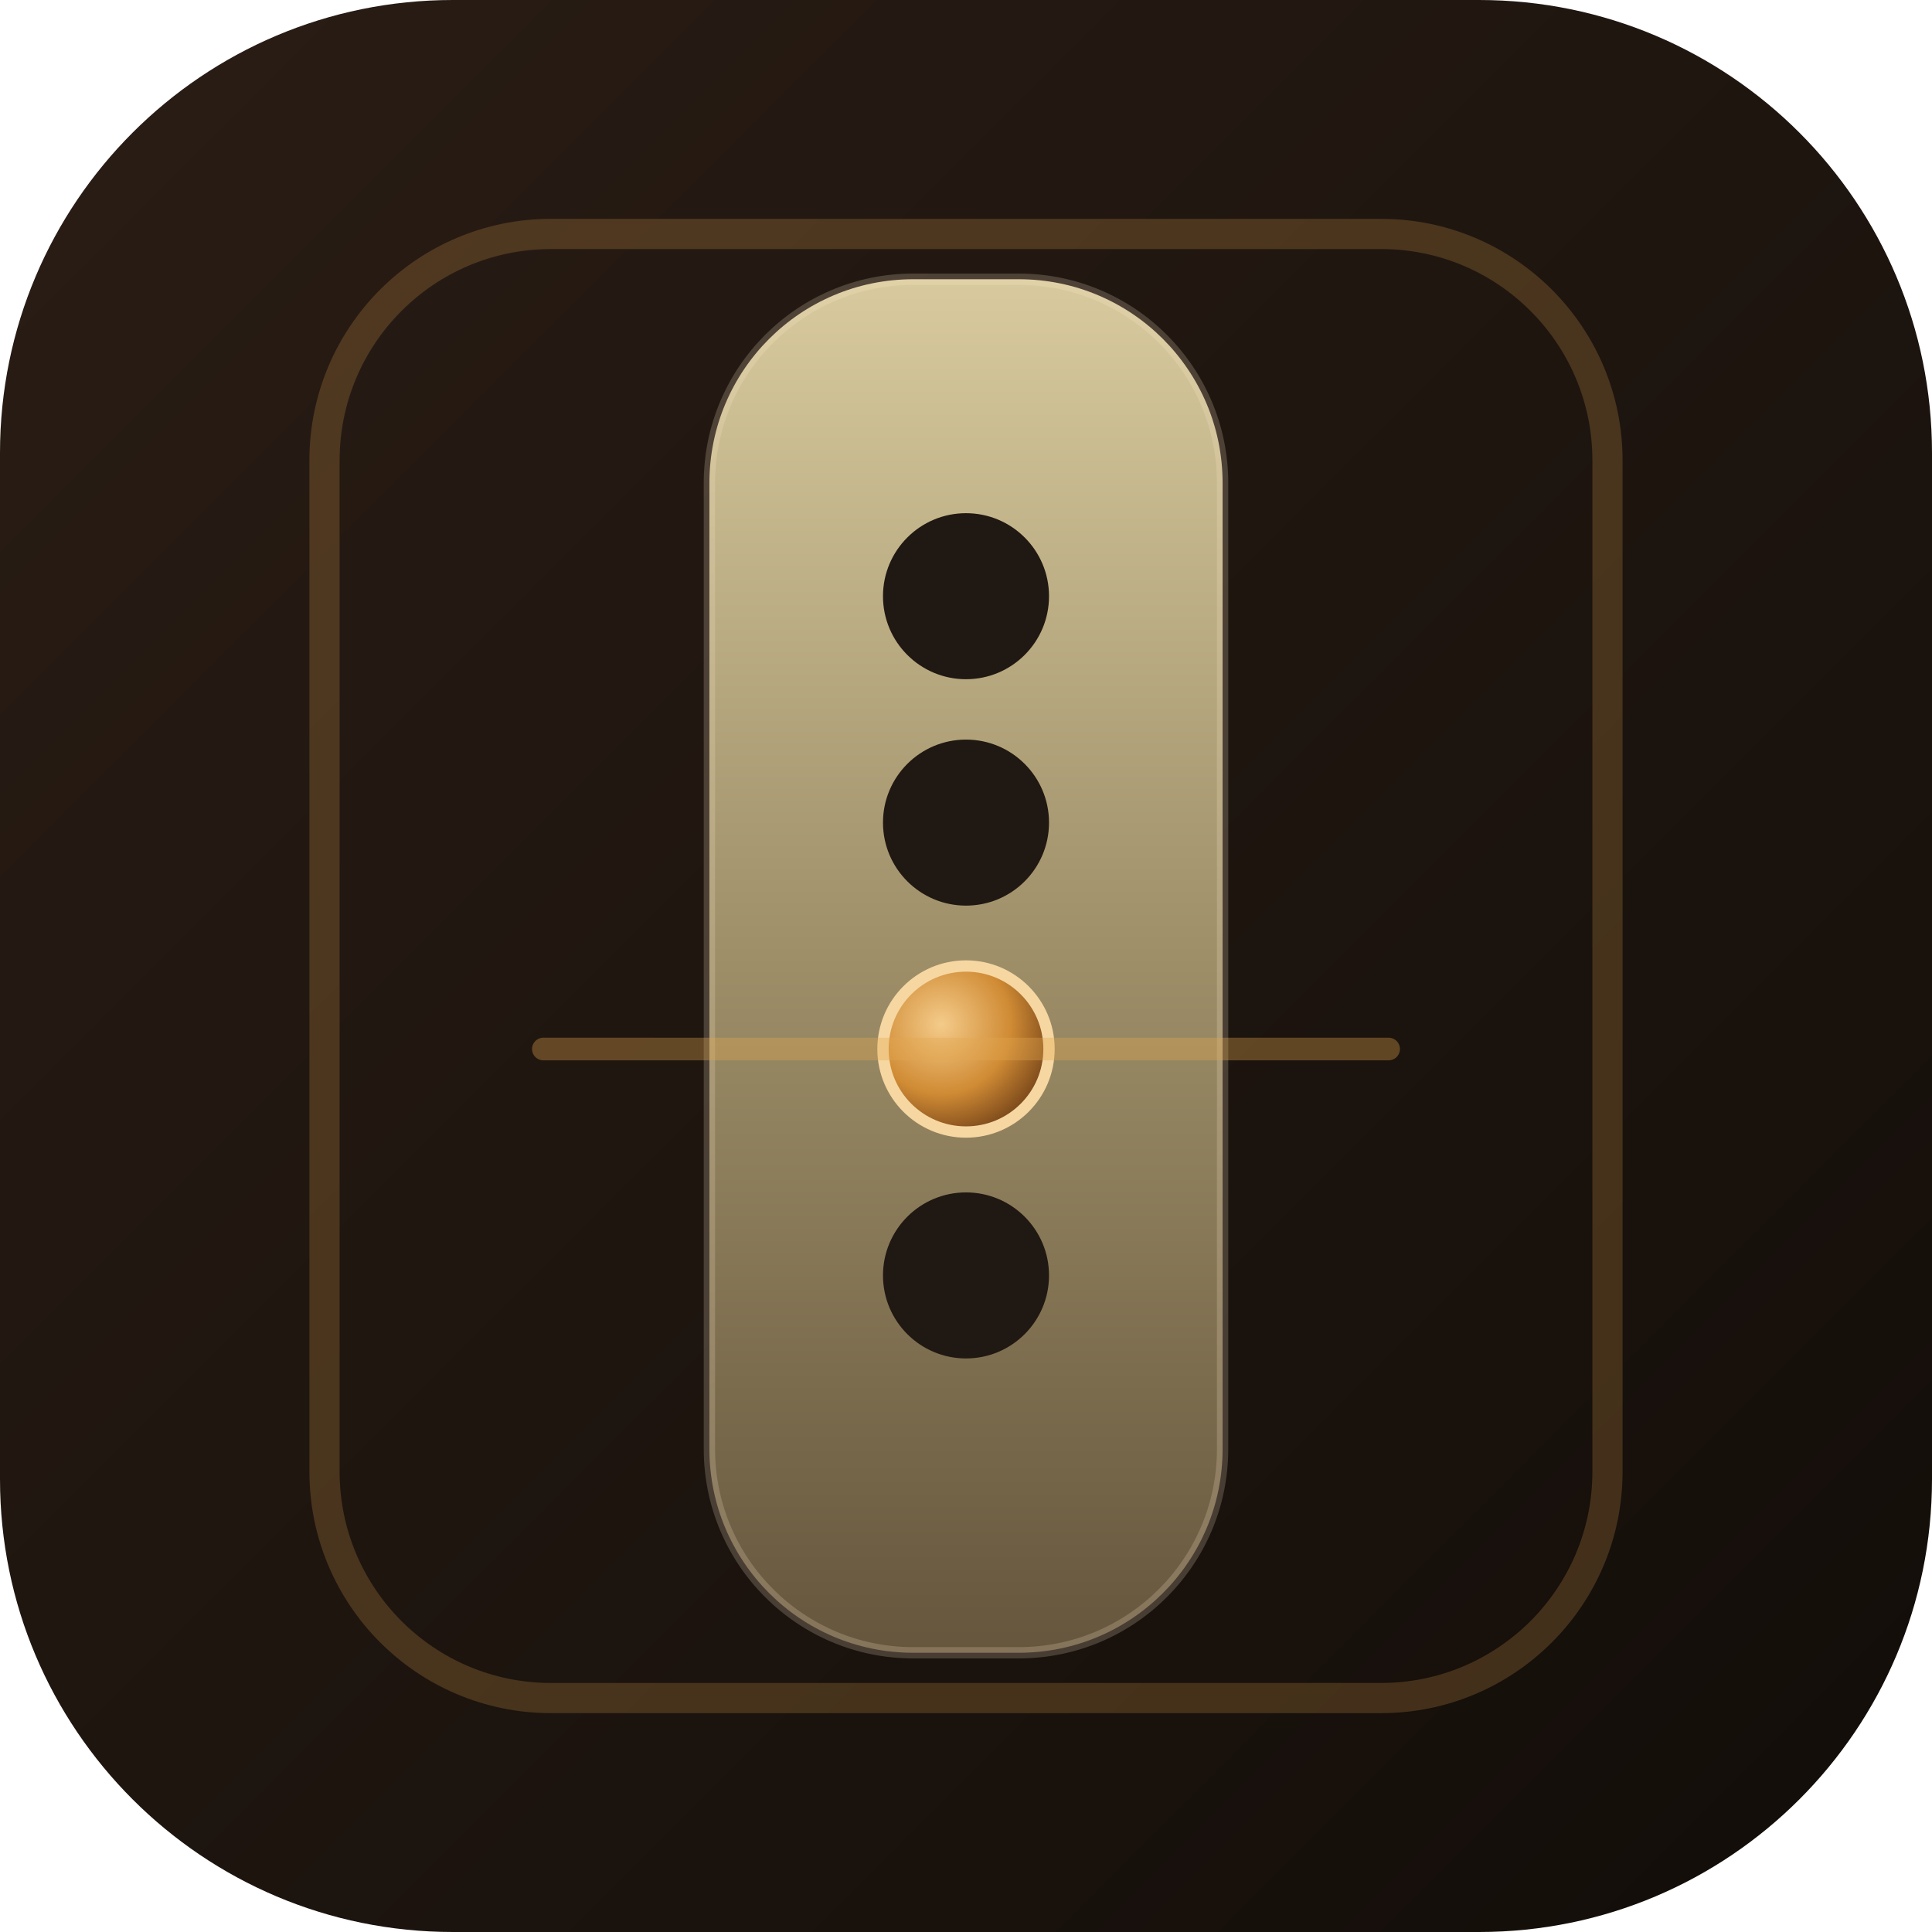
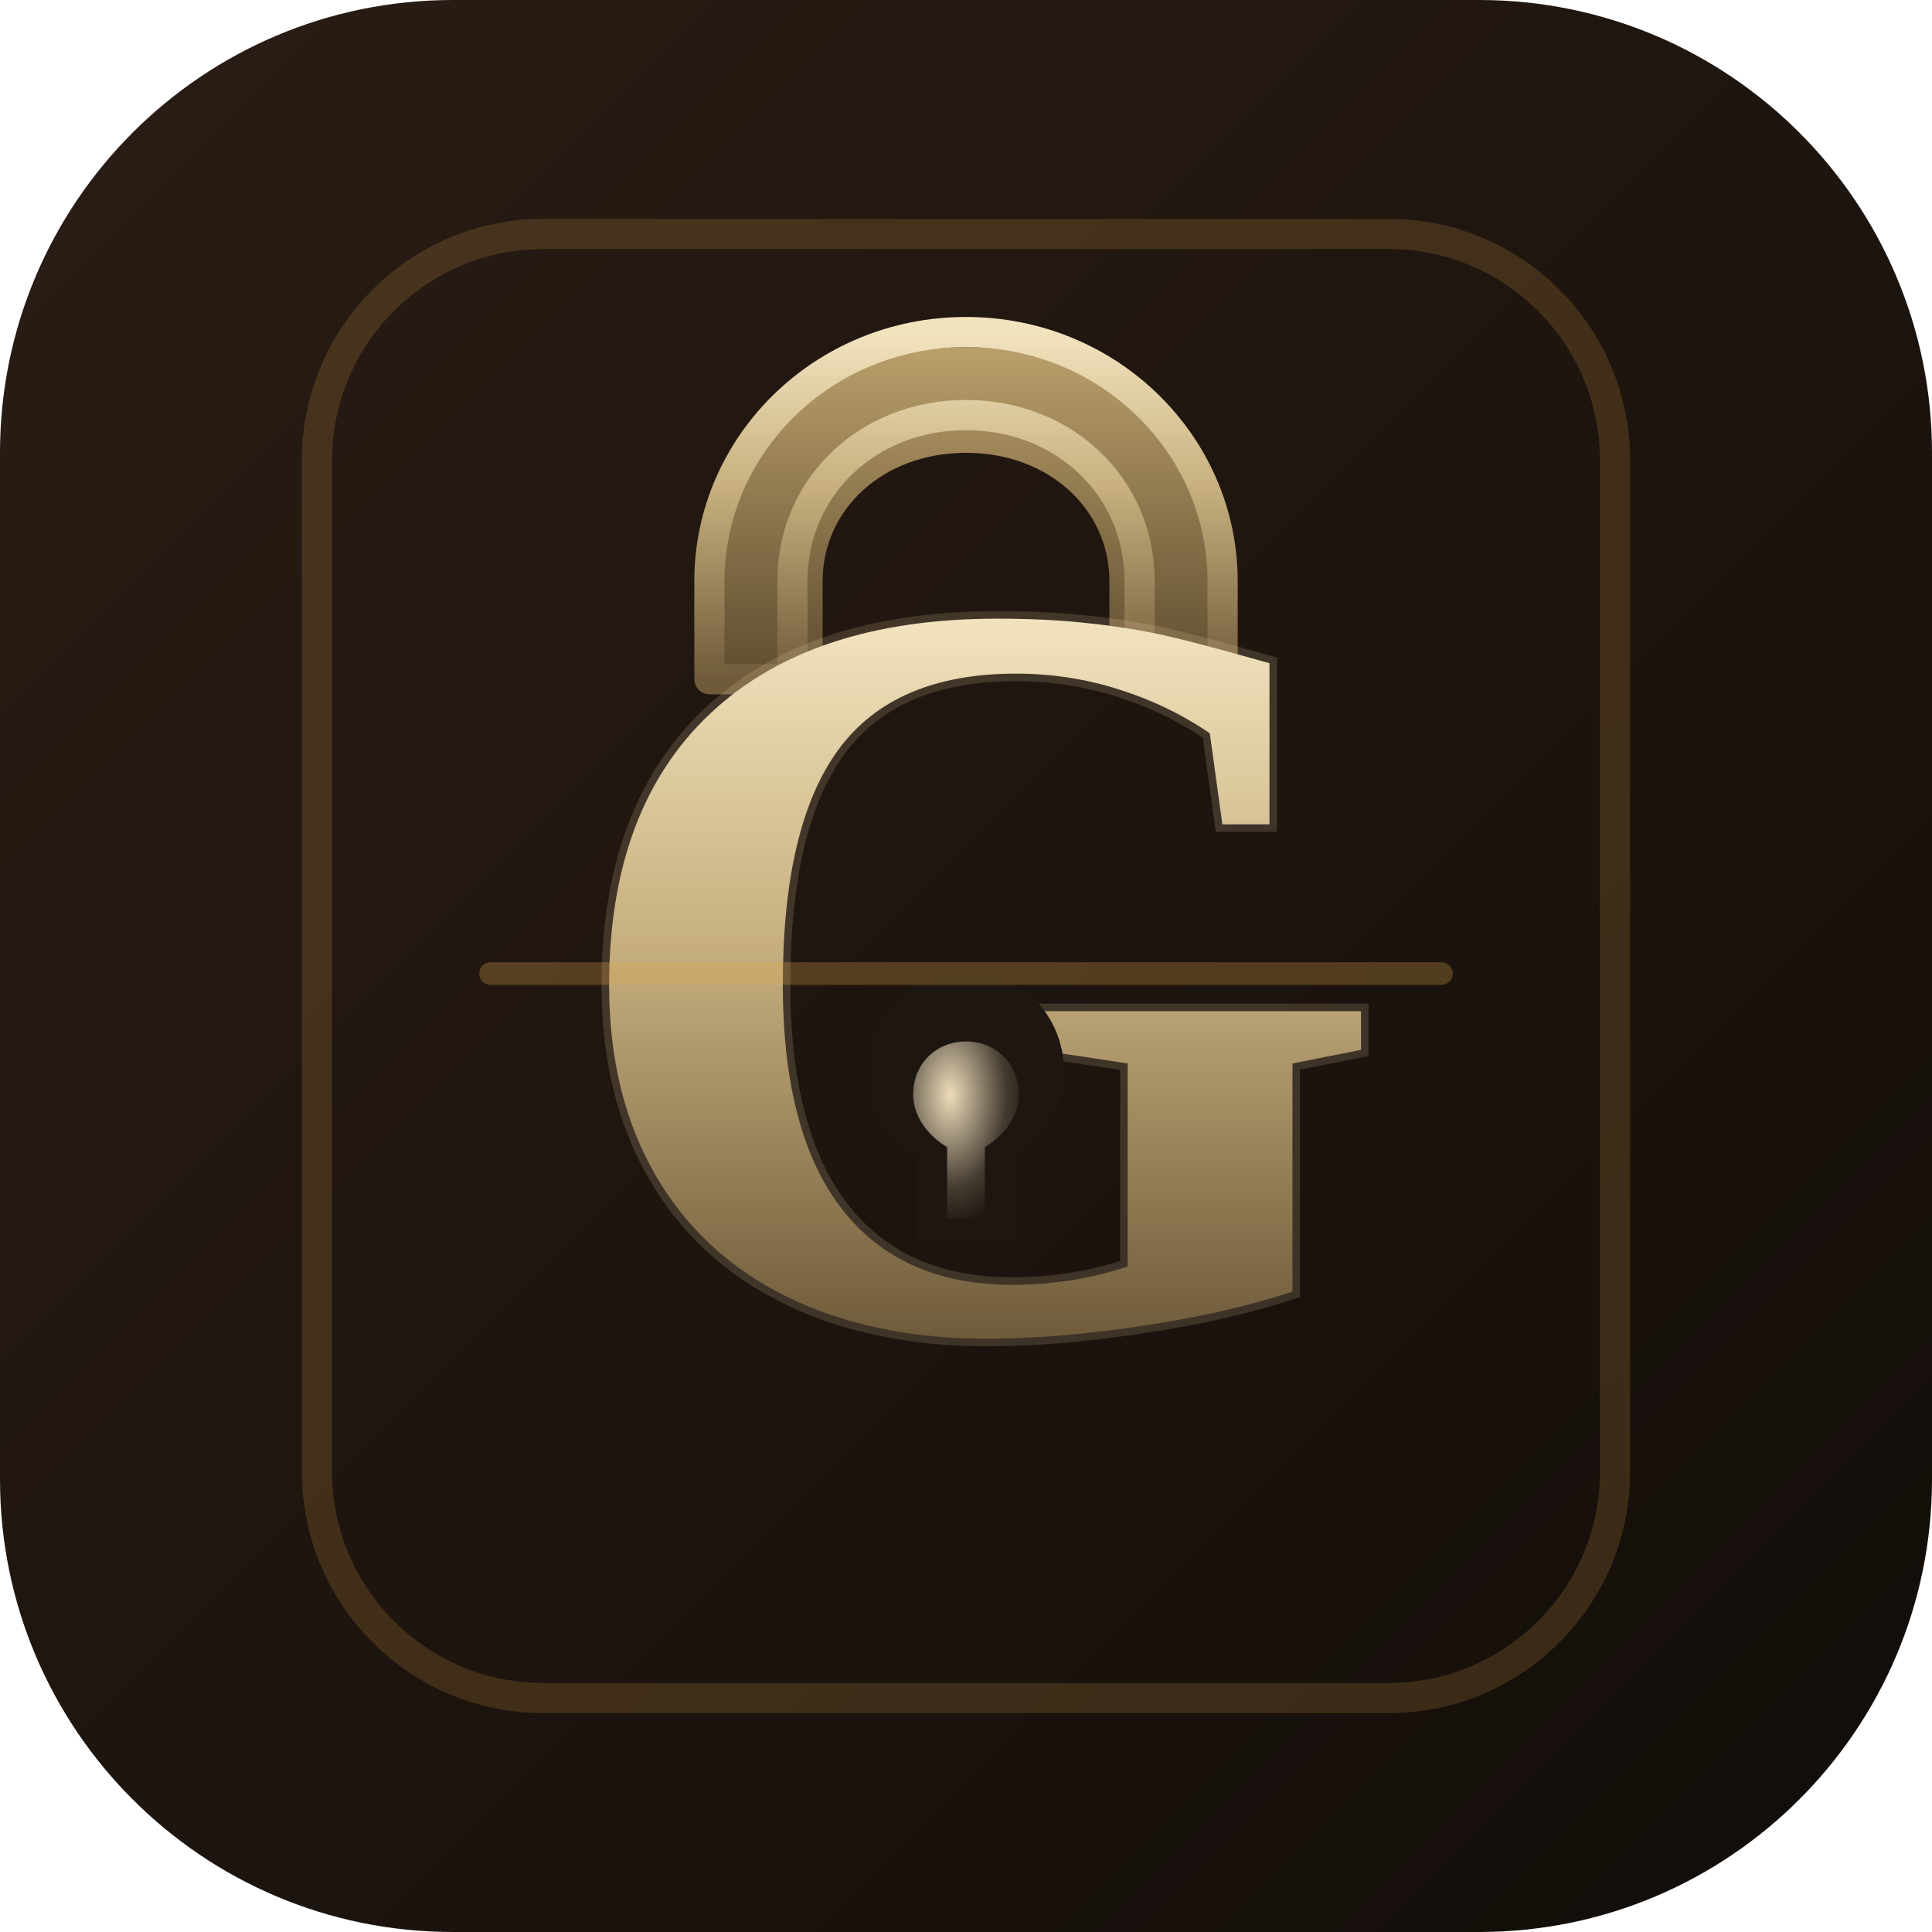
<svg xmlns="http://www.w3.org/2000/svg" viewBox="0 0 512 512">
  <defs>
    <linearGradient id="bg" x1="0" x2="1" y1="0" y2="1">
      <stop offset="0%" stop-color="#2a1d15" />
      <stop offset="100%" stop-color="#120d09" />
    </linearGradient>
    <linearGradient id="metal" x1="0" x2="0" y1="0" y2="1">
-       <stop offset="0%" stop-color="#d8ca9e" />
-       <stop offset="50%" stop-color="#9d8e68" />
-       <stop offset="100%" stop-color="#66563d" />
+       <stop offset="0%" stop-color="#f2e3bf" />
+       <stop offset="45%" stop-color="#c7b07e" />
+       <stop offset="100%" stop-color="#6f5a3a" />
    </linearGradient>
-     <radialGradient id="gem" cx="35%" cy="35%" r="70%">
-       <stop offset="0%" stop-color="#f4cb8a" />
-       <stop offset="60%" stop-color="#d08b34" />
-       <stop offset="100%" stop-color="#78461a" />
+     <linearGradient id="metalDim" x1="0" x2="0" y1="0" y2="1">
+       <stop offset="0%" stop-color="#b99f6a" />
+       <stop offset="100%" stop-color="#5d4a2e" />
+     </linearGradient>
+     <radialGradient id="highlight" cx="35%" cy="30%" r="75%">
+       <stop offset="0%" stop-color="#f8e7c4" stop-opacity=".95" />
+       <stop offset="70%" stop-color="#f8e7c4" stop-opacity=".18" />
+       <stop offset="100%" stop-color="#f8e7c4" stop-opacity="0" />
    </radialGradient>
  </defs>
  <rect width="512" height="512" rx="120" fill="url(#bg)" />
-   <rect x="86" y="62" width="340" height="388" rx="60" fill="none" stroke="#e3a74d" stroke-opacity=".22" stroke-width="8" />
-   <rect x="188" y="74" width="136" height="364" rx="54" fill="url(#metal)" stroke="rgba(255,239,209,.2)" stroke-width="3" />
-   <circle cx="256" cy="158" r="22" fill="#201812" />
-   <circle cx="256" cy="218" r="22" fill="#201812" />
-   <circle cx="256" cy="278" r="22" fill="url(#gem)" stroke="#f6d7a2" stroke-width="3" />
-   <circle cx="256" cy="338" r="22" fill="#201812" />
-   <path d="M144 278h224" stroke="#e3a74d" stroke-opacity=".35" stroke-width="6" stroke-linecap="round" />
+   <rect x="84" y="62" width="344" height="388" rx="60" fill="none" stroke="#e3a74d" stroke-opacity=".18" stroke-width="8" />
+   <path d="M190 182v-28c0-34 28-62 66-62s66 28 66 62v28h-28v-28c0-19-16-34-38-34s-38 15-38 34v28z" fill="url(#metalDim)" />
+   <path d="M188 180v-26c0-36 30-66 68-66s68 30 68 66v26h-22v-26c0-25-20-44-46-44s-46 19-46 44v26z" fill="none" stroke="url(#metal)" stroke-width="8" stroke-linecap="round" stroke-linejoin="round" />
+   <text x="258" y="352" text-anchor="middle" font-family="Georgia, 'Times New Roman', serif" font-size="284" font-weight="700" fill="url(#metal)" stroke="#f7e0b0" stroke-opacity=".16" stroke-width="4" paint-order="stroke fill">G</text>
+   <path d="M282 284c0-15-12-27-26-27s-26 12-26 27c0 10 5 18 13 23v22h26v-22c8-5 13-13 13-23z" fill="#1e1711" />
+   <path d="M256 276c-8 0-14 6-14 14 0 6 4 11 9 14v19h10v-19c5-3 9-8 9-14 0-8-6-14-14-14z" fill="url(#highlight)" />
+   <path d="M130 258h252" stroke="#e3a74d" stroke-opacity=".28" stroke-width="6" stroke-linecap="round" />
</svg>
